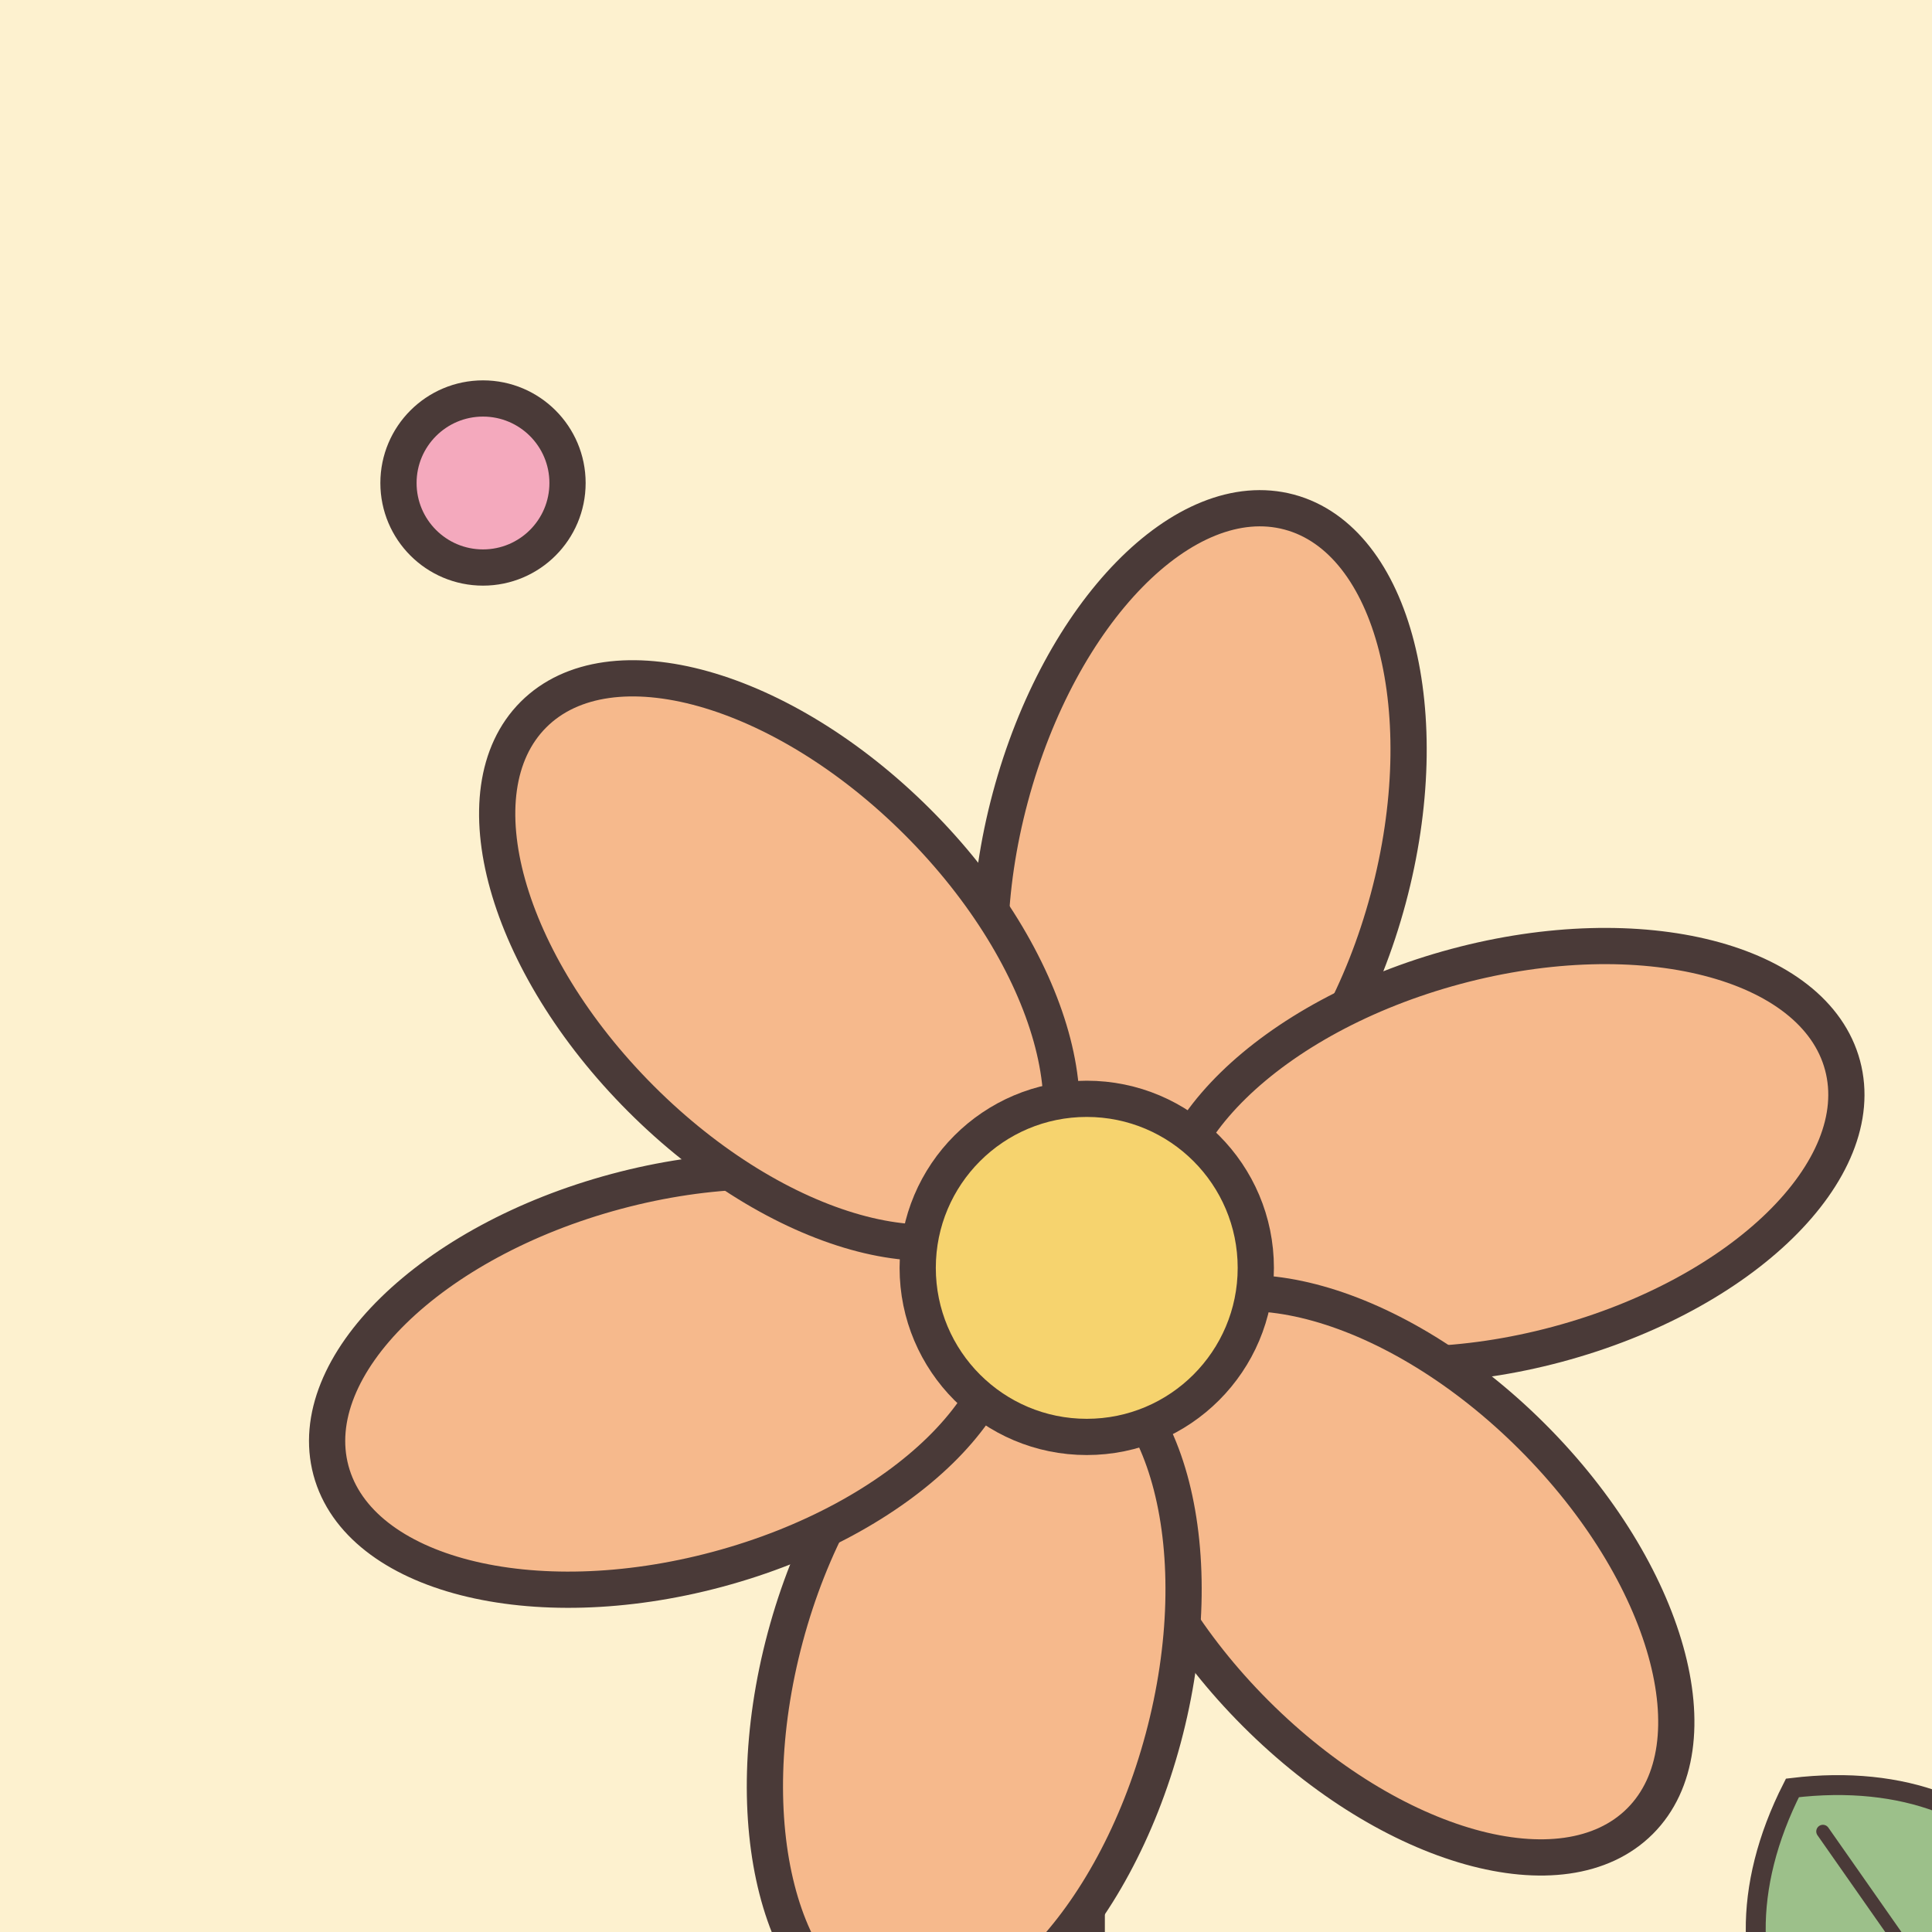
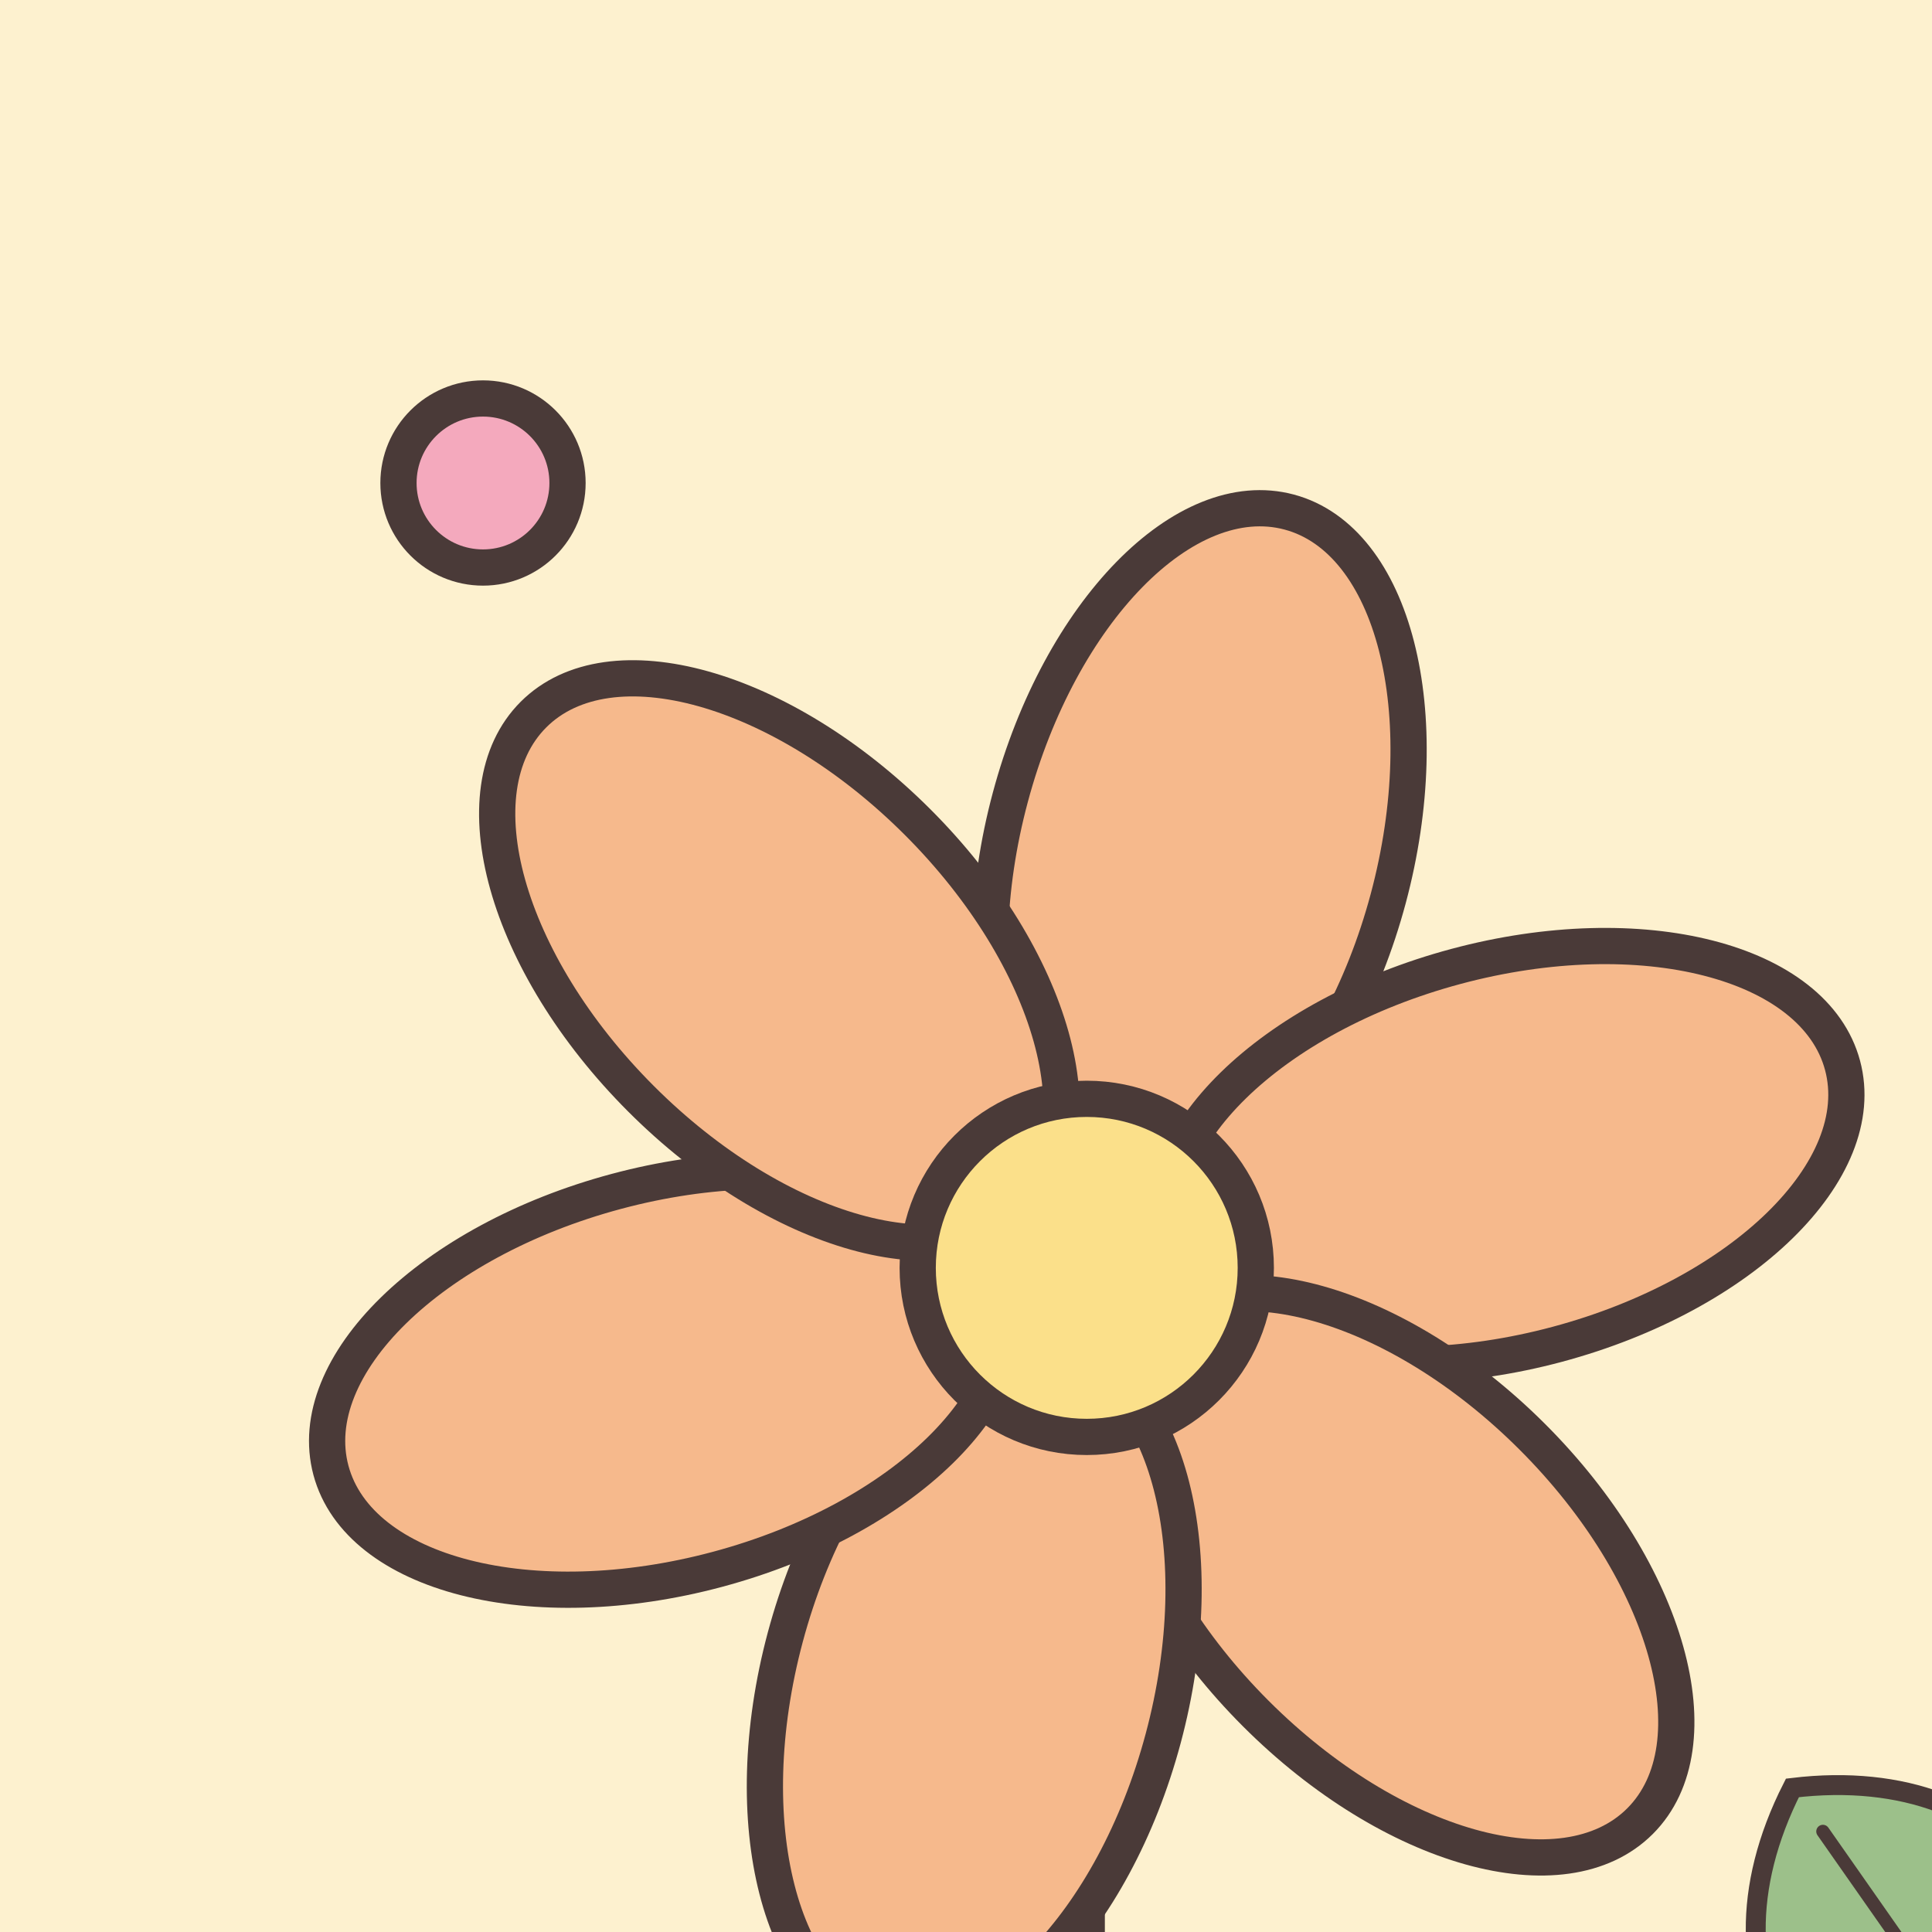
<svg xmlns="http://www.w3.org/2000/svg" width="160" height="160" viewBox="0 0 160 160">
  <rect width="320" height="320" fill="#fdf1cf" />
  <path d="M90 150V320" fill="none" stroke="#4a3a38" stroke-width="3" stroke-linecap="round" stroke-linejoin="round" />
  <g transform="translate(90 295) rotate(-140) scale(1)">
    <path d="M0 0C14-30 46-30 62 0C46 30 14 30 0 0Z" fill="#9cc08a" stroke="#4a3a38" stroke-width="3" />
    <path d="M4 0H54" fill="none" stroke="#4a3a38" stroke-width="2" stroke-linecap="round" stroke-linejoin="round" />
  </g>
  <ellipse cx="90" cy="69" rx="16.2" ry="28.8" fill="#f6b98c" stroke="#4a3a38" stroke-width="3" transform="rotate(15 90 105)" />
  <ellipse cx="90" cy="69" rx="16.2" ry="28.8" fill="#f6b98c" stroke="#4a3a38" stroke-width="3" transform="rotate(75 90 105)" />
  <ellipse cx="90" cy="69" rx="16.2" ry="28.8" fill="#f6b98c" stroke="#4a3a38" stroke-width="3" transform="rotate(135 90 105)" />
  <ellipse cx="90" cy="69" rx="16.2" ry="28.8" fill="#f6b98c" stroke="#4a3a38" stroke-width="3" transform="rotate(195 90 105)" />
  <ellipse cx="90" cy="69" rx="16.2" ry="28.8" fill="#f6b98c" stroke="#4a3a38" stroke-width="3" transform="rotate(255 90 105)" />
  <ellipse cx="90" cy="69" rx="16.2" ry="28.8" fill="#f6b98c" stroke="#4a3a38" stroke-width="3" transform="rotate(315 90 105)" />
-   <circle cx="90" cy="105" r="14" fill="#f6d36e" stroke="#4a3a38" stroke-width="3" />
+   <circle cx="90" cy="105" r="14" fill="#fbe08a" stroke="#4a3a38" stroke-width="3" />
  <circle cx="40" cy="40" r="7" fill="#f4a9bd" stroke="#4a3a38" stroke-width="3" />
-   <circle cx="270" cy="60" r="9" fill="#f6d36e" stroke="#4a3a38" stroke-width="3" />
+   <circle cx="270" cy="60" r="9" fill="#fbe08a" stroke="#4a3a38" stroke-width="3" />
  <g transform="translate(168 176) rotate(-125) scale(0.55)">
    <path d="M0 0C14-30 46-30 62 0C46 30 14 30 0 0Z" fill="#9cc08a" stroke="#4a3a38" stroke-width="3" />
    <path d="M4 0H54" fill="none" stroke="#4a3a38" stroke-width="2" stroke-linecap="round" stroke-linejoin="round" />
  </g>
  <g transform="translate(212 176) rotate(-55) scale(0.55)">
    <path d="M0 0C14-30 46-30 62 0C46 30 14 30 0 0Z" fill="#9cc08a" stroke="#4a3a38" stroke-width="3" />
    <path d="M4 0H54" fill="none" stroke="#4a3a38" stroke-width="2" stroke-linecap="round" stroke-linejoin="round" />
  </g>
  <g stroke="#4a3a38" stroke-width="6" stroke-linejoin="round" fill="#4a3a38">
    <ellipse cx="190" cy="222" rx="68" ry="58" />
    <ellipse cx="156" cy="276" rx="20" ry="12" />
    <ellipse cx="224" cy="276" rx="20" ry="12" />
    <ellipse cx="124" cy="214" rx="14" ry="22" transform="rotate(25 124 214)" />
  </g>
-   <g fill="#f8c9a6">
+   <clipPath id="pip">
    <ellipse cx="190" cy="222" rx="68" ry="58" />
    <ellipse cx="156" cy="276" rx="20" ry="12" />
    <ellipse cx="224" cy="276" rx="20" ry="12" />
    <ellipse cx="124" cy="214" rx="14" ry="22" transform="rotate(25 124 214)" />
+   </clipPath>
+   <g clip-path="url(#pip)">
+     <rect width="320" height="320" fill="#f6b98c" />
+     <g transform="translate(-8 -8)" fill="#f8d5b8">
+       <ellipse cx="190" cy="222" rx="68" ry="58" />
+       <ellipse cx="156" cy="276" rx="20" ry="12" />
+       <ellipse cx="224" cy="276" rx="20" ry="12" />
+       <ellipse cx="124" cy="214" rx="14" ry="22" transform="rotate(25 124 214)" />
+     </g>
+     <ellipse cx="160" cy="190" rx="16" ry="9" fill="#fff" opacity=".5" transform="rotate(-35 160 190)" />
  </g>
  <circle cx="173" cy="212" r="4.5" fill="#4a3a38" />
  <circle cx="174.5" cy="210.5" r="1.35" fill="#fff" />
  <circle cx="207" cy="212" r="4.5" fill="#4a3a38" />
  <circle cx="208.5" cy="210.5" r="1.35" fill="#fff" />
-   <ellipse cx="163" cy="222" rx="7" ry="4.5" fill="#f4a0b4" opacity=".7" />
-   <ellipse cx="217" cy="222" rx="7" ry="4.5" fill="#f4a0b4" opacity=".7" />
+   <ellipse cx="163" cy="222" rx="7" ry="4.5" fill="#e8788f" opacity=".55" />
+   <ellipse cx="217" cy="222" rx="7" ry="4.5" fill="#e8788f" opacity=".55" />
  <path d="M182 220Q190 228 198 220" fill="none" stroke="#4a3a38" stroke-width="2.5" stroke-linecap="round" stroke-linejoin="round" />
</svg>
